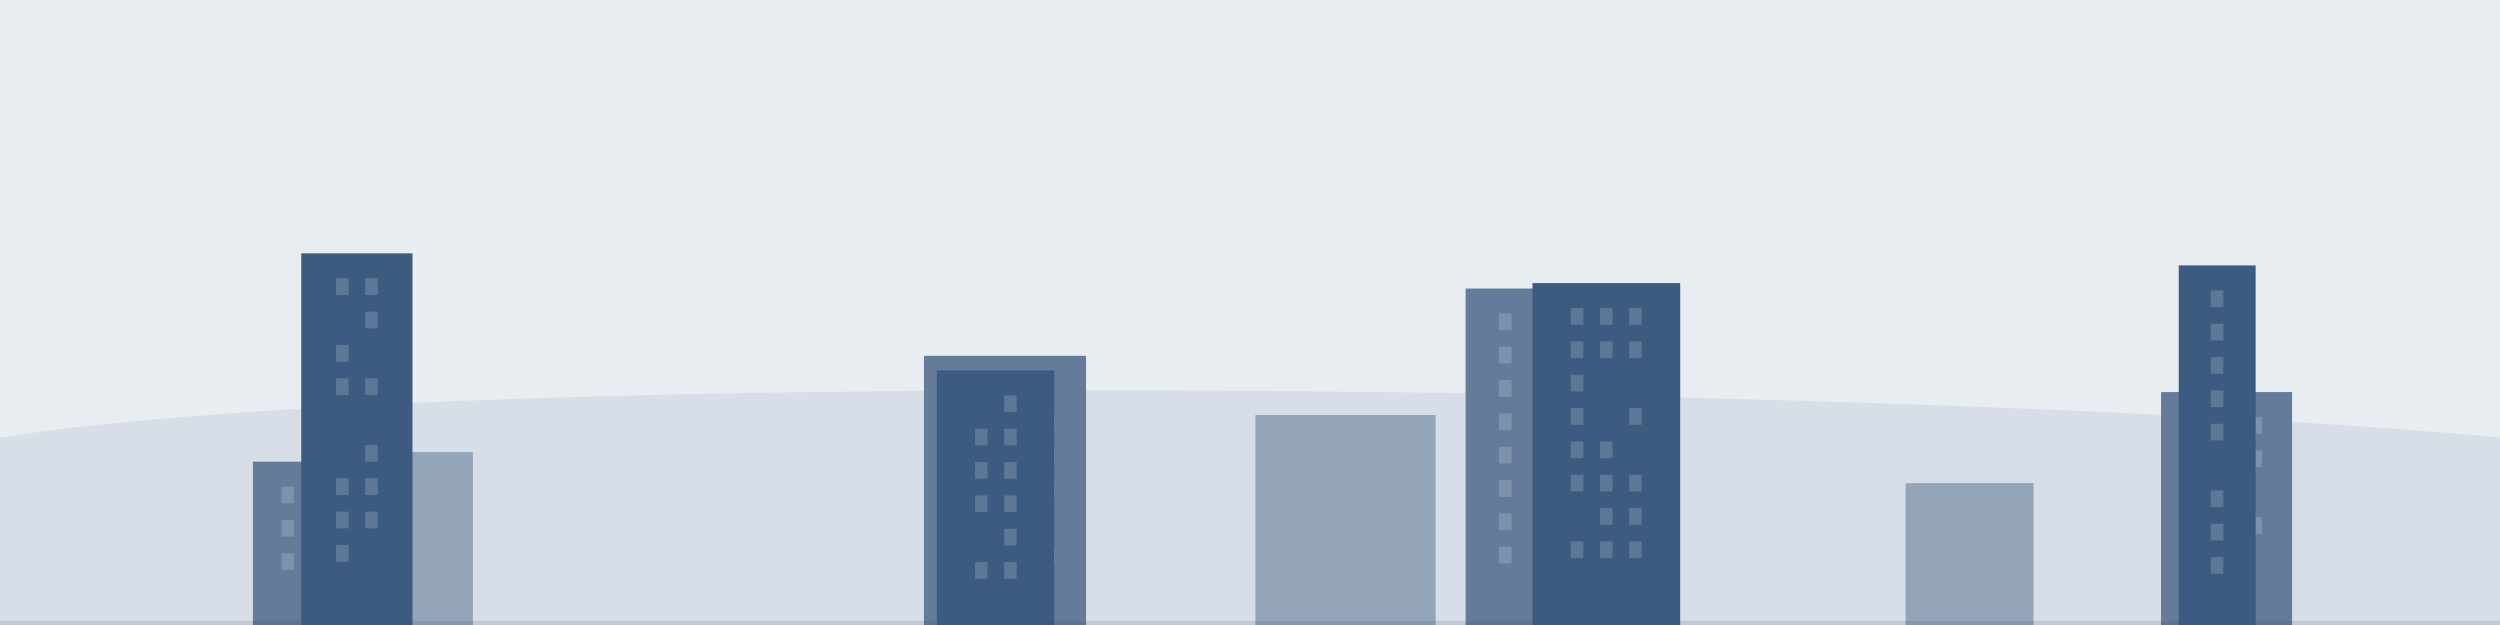
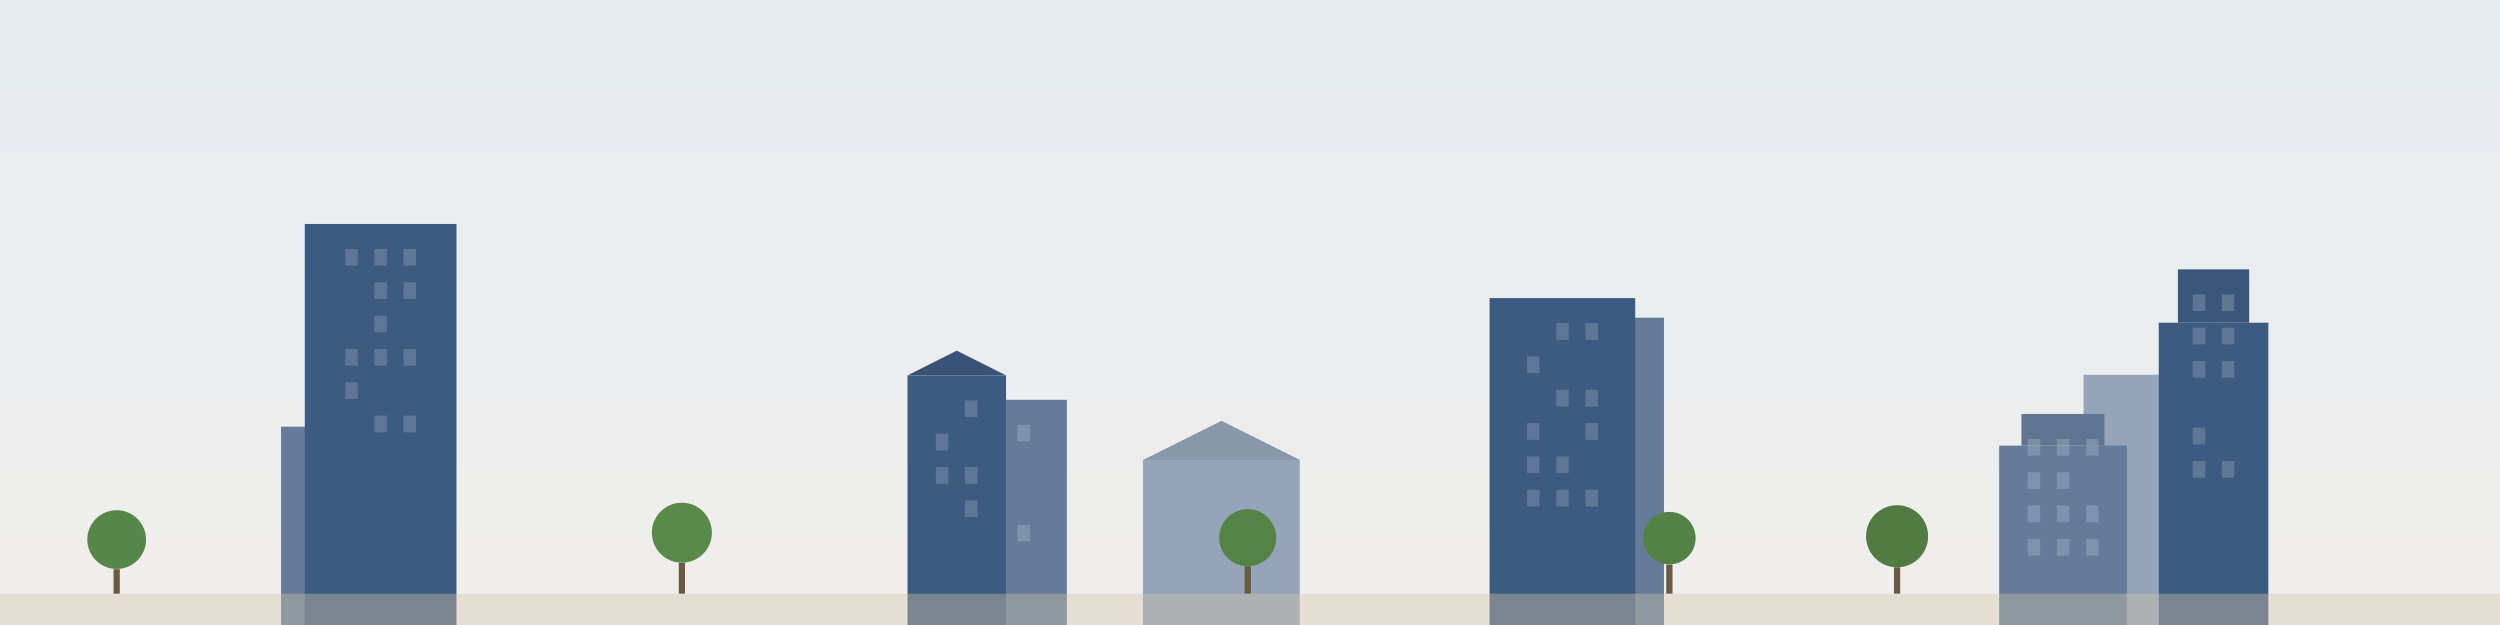
<svg xmlns="http://www.w3.org/2000/svg" viewBox="0 0 1200 300" width="1200" height="300">
-   <rect width="1200" height="300" fill="#e8edf2" />
-   <path d="M0 300 L0 210.0 C226.9 174.1, 946.0 185.9, 1200 210.0 L1200 300 Z" fill="#b1bdcc" opacity="0.3" />
-   <rect x="168.0" y="217.0" width="59.0" height="83.0" fill="#94a4b9" />
-   <rect x="602.6" y="199.2" width="86.5" height="100.8" fill="#94a4b9" />
-   <rect x="914.7" y="231.9" width="61.4" height="68.1" fill="#94a4b9" />
-   <rect x="121.4" y="221.6" width="75.4" height="78.4" fill="#647b99" />
-   <rect x="135.1" y="233.6" width="6" height="8" fill="#9aa9bd" opacity="0.5" />
-   <rect x="149.1" y="233.6" width="6" height="8" fill="#9aa9bd" opacity="0.5" />
-   <rect x="163.1" y="233.6" width="6" height="8" fill="#9aa9bd" opacity="0.5" />
-   <rect x="177.1" y="233.6" width="6" height="8" fill="#9aa9bd" opacity="0.5" />
-   <rect x="135.1" y="249.6" width="6" height="8" fill="#9aa9bd" opacity="0.5" />
-   <rect x="149.1" y="249.6" width="6" height="8" fill="#9aa9bd" opacity="0.5" />
-   <rect x="177.1" y="249.6" width="6" height="8" fill="#9aa9bd" opacity="0.5" />
-   <rect x="135.1" y="265.6" width="6" height="8" fill="#9aa9bd" opacity="0.5" />
-   <rect x="149.1" y="265.6" width="6" height="8" fill="#9aa9bd" opacity="0.5" />
-   <rect x="163.1" y="265.6" width="6" height="8" fill="#9aa9bd" opacity="0.5" />
-   <rect x="443.5" y="170.8" width="77.8" height="129.2" fill="#647b99" />
-   <rect x="458.4" y="182.8" width="6" height="8" fill="#9aa9bd" opacity="0.5" />
-   <rect x="472.4" y="182.8" width="6" height="8" fill="#9aa9bd" opacity="0.5" />
-   <rect x="486.4" y="182.8" width="6" height="8" fill="#9aa9bd" opacity="0.5" />
-   <rect x="458.4" y="198.8" width="6" height="8" fill="#9aa9bd" opacity="0.5" />
-   <rect x="486.4" y="198.8" width="6" height="8" fill="#9aa9bd" opacity="0.5" />
-   <rect x="500.4" y="198.8" width="6" height="8" fill="#9aa9bd" opacity="0.5" />
-   <rect x="472.4" y="214.8" width="6" height="8" fill="#9aa9bd" opacity="0.5" />
-   <rect x="486.4" y="214.8" width="6" height="8" fill="#9aa9bd" opacity="0.5" />
-   <rect x="500.4" y="214.8" width="6" height="8" fill="#9aa9bd" opacity="0.5" />
-   <rect x="472.4" y="230.8" width="6" height="8" fill="#9aa9bd" opacity="0.5" />
-   <rect x="486.4" y="230.8" width="6" height="8" fill="#9aa9bd" opacity="0.5" />
-   <rect x="500.4" y="230.8" width="6" height="8" fill="#9aa9bd" opacity="0.5" />
-   <rect x="458.4" y="246.8" width="6" height="8" fill="#9aa9bd" opacity="0.5" />
-   <rect x="472.4" y="246.8" width="6" height="8" fill="#9aa9bd" opacity="0.5" />
-   <rect x="486.4" y="246.8" width="6" height="8" fill="#9aa9bd" opacity="0.5" />
-   <rect x="458.4" y="262.8" width="6" height="8" fill="#9aa9bd" opacity="0.5" />
-   <rect x="472.4" y="262.8" width="6" height="8" fill="#9aa9bd" opacity="0.5" />
-   <rect x="486.4" y="262.8" width="6" height="8" fill="#9aa9bd" opacity="0.5" />
-   <rect x="500.4" y="262.8" width="6" height="8" fill="#9aa9bd" opacity="0.5" />
-   <rect x="703.5" y="138.5" width="37.9" height="161.5" fill="#647b99" />
-   <rect x="719.5" y="150.5" width="6" height="8" fill="#9aa9bd" opacity="0.5" />
-   <rect x="719.5" y="166.5" width="6" height="8" fill="#9aa9bd" opacity="0.5" />
-   <rect x="719.5" y="182.5" width="6" height="8" fill="#9aa9bd" opacity="0.5" />
-   <rect x="719.5" y="198.5" width="6" height="8" fill="#9aa9bd" opacity="0.5" />
-   <rect x="719.5" y="214.5" width="6" height="8" fill="#9aa9bd" opacity="0.5" />
-   <rect x="719.5" y="230.5" width="6" height="8" fill="#9aa9bd" opacity="0.5" />
-   <rect x="719.5" y="246.5" width="6" height="8" fill="#9aa9bd" opacity="0.5" />
-   <rect x="719.5" y="262.5" width="6" height="8" fill="#9aa9bd" opacity="0.5" />
-   <rect x="1037.3" y="188.2" width="62.9" height="111.8" fill="#647b99" />
-   <rect x="1051.8" y="200.2" width="6" height="8" fill="#9aa9bd" opacity="0.5" />
-   <rect x="1079.8" y="200.2" width="6" height="8" fill="#9aa9bd" opacity="0.5" />
-   <rect x="1065.8" y="216.2" width="6" height="8" fill="#9aa9bd" opacity="0.5" />
-   <rect x="1079.8" y="216.2" width="6" height="8" fill="#9aa9bd" opacity="0.5" />
-   <rect x="1051.8" y="232.2" width="6" height="8" fill="#9aa9bd" opacity="0.5" />
-   <rect x="1065.8" y="232.2" width="6" height="8" fill="#9aa9bd" opacity="0.5" />
-   <rect x="1065.8" y="248.2" width="6" height="8" fill="#9aa9bd" opacity="0.5" />
-   <rect x="1079.8" y="248.2" width="6" height="8" fill="#9aa9bd" opacity="0.5" />
-   <rect x="1051.8" y="264.2" width="6" height="8" fill="#9aa9bd" opacity="0.5" />
-   <rect x="144.6" y="121.6" width="53.4" height="178.4" fill="#3d5a80" />
-   <rect x="161.3" y="133.6" width="6" height="8" fill="#8194ac" opacity="0.5" />
-   <rect x="175.3" y="133.6" width="6" height="8" fill="#8194ac" opacity="0.5" />
-   <rect x="175.3" y="149.6" width="6" height="8" fill="#8194ac" opacity="0.5" />
-   <rect x="161.3" y="165.6" width="6" height="8" fill="#8194ac" opacity="0.5" />
-   <rect x="161.3" y="181.6" width="6" height="8" fill="#8194ac" opacity="0.5" />
-   <rect x="175.3" y="181.6" width="6" height="8" fill="#8194ac" opacity="0.5" />
-   <rect x="175.3" y="213.6" width="6" height="8" fill="#8194ac" opacity="0.5" />
-   <rect x="161.3" y="229.6" width="6" height="8" fill="#8194ac" opacity="0.5" />
-   <rect x="175.3" y="229.6" width="6" height="8" fill="#8194ac" opacity="0.5" />
-   <rect x="161.3" y="245.6" width="6" height="8" fill="#8194ac" opacity="0.5" />
-   <rect x="175.3" y="245.6" width="6" height="8" fill="#8194ac" opacity="0.5" />
-   <rect x="161.3" y="261.6" width="6" height="8" fill="#8194ac" opacity="0.5" />
-   <rect x="449.7" y="177.8" width="56.4" height="122.2" fill="#3d5a80" />
-   <rect x="482.0" y="189.8" width="6" height="8" fill="#8194ac" opacity="0.5" />
-   <rect x="468.0" y="205.8" width="6" height="8" fill="#8194ac" opacity="0.5" />
-   <rect x="482.0" y="205.8" width="6" height="8" fill="#8194ac" opacity="0.5" />
-   <rect x="468.0" y="221.8" width="6" height="8" fill="#8194ac" opacity="0.5" />
-   <rect x="482.0" y="221.8" width="6" height="8" fill="#8194ac" opacity="0.5" />
-   <rect x="468.0" y="237.8" width="6" height="8" fill="#8194ac" opacity="0.5" />
-   <rect x="482.0" y="237.8" width="6" height="8" fill="#8194ac" opacity="0.5" />
-   <rect x="482.0" y="253.8" width="6" height="8" fill="#8194ac" opacity="0.5" />
-   <rect x="468.0" y="269.8" width="6" height="8" fill="#8194ac" opacity="0.5" />
-   <rect x="482.0" y="269.8" width="6" height="8" fill="#8194ac" opacity="0.5" />
-   <rect x="735.6" y="135.9" width="70.9" height="164.1" fill="#3d5a80" />
-   <rect x="754.0" y="147.9" width="6" height="8" fill="#8194ac" opacity="0.5" />
-   <rect x="768.0" y="147.9" width="6" height="8" fill="#8194ac" opacity="0.5" />
-   <rect x="782.0" y="147.9" width="6" height="8" fill="#8194ac" opacity="0.5" />
-   <rect x="754.0" y="163.9" width="6" height="8" fill="#8194ac" opacity="0.5" />
-   <rect x="768.0" y="163.9" width="6" height="8" fill="#8194ac" opacity="0.5" />
-   <rect x="782.0" y="163.9" width="6" height="8" fill="#8194ac" opacity="0.5" />
-   <rect x="754.0" y="179.9" width="6" height="8" fill="#8194ac" opacity="0.5" />
-   <rect x="754.0" y="195.9" width="6" height="8" fill="#8194ac" opacity="0.5" />
-   <rect x="782.0" y="195.9" width="6" height="8" fill="#8194ac" opacity="0.5" />
-   <rect x="754.0" y="211.9" width="6" height="8" fill="#8194ac" opacity="0.5" />
-   <rect x="768.0" y="211.9" width="6" height="8" fill="#8194ac" opacity="0.5" />
-   <rect x="754.0" y="227.9" width="6" height="8" fill="#8194ac" opacity="0.5" />
-   <rect x="768.0" y="227.9" width="6" height="8" fill="#8194ac" opacity="0.5" />
-   <rect x="782.0" y="227.9" width="6" height="8" fill="#8194ac" opacity="0.5" />
-   <rect x="768.0" y="243.9" width="6" height="8" fill="#8194ac" opacity="0.5" />
-   <rect x="782.0" y="243.9" width="6" height="8" fill="#8194ac" opacity="0.5" />
-   <rect x="754.0" y="259.9" width="6" height="8" fill="#8194ac" opacity="0.5" />
-   <rect x="768.0" y="259.9" width="6" height="8" fill="#8194ac" opacity="0.5" />
-   <rect x="782.0" y="259.9" width="6" height="8" fill="#8194ac" opacity="0.5" />
-   <rect x="1045.8" y="127.4" width="36.9" height="172.6" fill="#3d5a80" />
-   <rect x="1061.2" y="139.4" width="6" height="8" fill="#8194ac" opacity="0.5" />
-   <rect x="1061.2" y="155.4" width="6" height="8" fill="#8194ac" opacity="0.5" />
-   <rect x="1061.2" y="171.4" width="6" height="8" fill="#8194ac" opacity="0.5" />
-   <rect x="1061.2" y="187.4" width="6" height="8" fill="#8194ac" opacity="0.5" />
-   <rect x="1061.2" y="203.4" width="6" height="8" fill="#8194ac" opacity="0.5" />
-   <rect x="1061.2" y="235.4" width="6" height="8" fill="#8194ac" opacity="0.5" />
-   <rect x="1061.2" y="251.4" width="6" height="8" fill="#8194ac" opacity="0.5" />
-   <rect x="1061.2" y="267.4" width="6" height="8" fill="#8194ac" opacity="0.5" />
-   <rect x="0" y="298" width="1200" height="2" fill="#375173" opacity="0.15" />
+   <defs>
+     <linearGradient id="skyGrad" x1="0" y1="0" x2="0" y2="1">
+       <stop offset="0%" stop-color="#e6ecf2" />
+       <stop offset="100%" stop-color="#f0eeec" />
+     </linearGradient>
+   </defs>
+   <rect width="1200" height="300" fill="url(#skyGrad)" />
+   <rect x="152.0" y="194.3" width="66.5" height="105.7" fill="#94a4b9" />
+   <rect x="548.6" y="220.8" width="75.3" height="79.2" fill="#94a4b9" />
+   <polygon points="548.6,220.8 586.3,202.0 624.0,220.8" fill="#8897aa" />
+   <rect x="1000.1" y="179.9" width="57.9" height="120.1" fill="#94a4b9" />
+   <rect x="134.9" y="204.8" width="62.9" height="95.2" fill="#647b99" />
+   <rect x="149.3" y="216.8" width="6" height="8" fill="#9aa9bd" opacity="0.5" />
+   <rect x="163.3" y="216.8" width="6" height="8" fill="#9aa9bd" opacity="0.5" />
+   <rect x="177.3" y="216.8" width="6" height="8" fill="#9aa9bd" opacity="0.5" />
+   <rect x="149.3" y="232.8" width="6" height="8" fill="#9aa9bd" opacity="0.5" />
+   <rect x="177.3" y="232.8" width="6" height="8" fill="#9aa9bd" opacity="0.5" />
+   <rect x="163.3" y="248.8" width="6" height="8" fill="#9aa9bd" opacity="0.5" />
+   <rect x="177.3" y="248.8" width="6" height="8" fill="#9aa9bd" opacity="0.5" />
+   <rect x="149.3" y="264.8" width="6" height="8" fill="#9aa9bd" opacity="0.5" />
+   <rect x="163.3" y="264.8" width="6" height="8" fill="#9aa9bd" opacity="0.5" />
+   <rect x="470.8" y="191.9" width="41.3" height="108.1" fill="#647b99" />
+   <rect x="488.4" y="203.9" width="6" height="8" fill="#9aa9bd" opacity="0.5" />
+   <rect x="488.4" y="251.9" width="6" height="8" fill="#9aa9bd" opacity="0.5" />
+   <rect x="763.5" y="152.5" width="35.2" height="147.5" fill="#647b99" />
+   <rect x="778.1" y="164.5" width="6" height="8" fill="#9aa9bd" opacity="0.5" />
+   <rect x="778.1" y="196.5" width="6" height="8" fill="#9aa9bd" opacity="0.5" />
+   <rect x="778.1" y="212.5" width="6" height="8" fill="#9aa9bd" opacity="0.5" />
+   <rect x="778.1" y="228.5" width="6" height="8" fill="#9aa9bd" opacity="0.5" />
+   <rect x="959.6" y="213.9" width="61.3" height="86.1" fill="#647b99" />
+   <rect x="970.3" y="198.7" width="39.8" height="15.2" fill="#5f7591" />
+   <rect x="973.3" y="210.7" width="6" height="8" fill="#9aa9bd" opacity="0.5" />
+   <rect x="987.3" y="210.7" width="6" height="8" fill="#9aa9bd" opacity="0.5" />
+   <rect x="1001.3" y="210.7" width="6" height="8" fill="#9aa9bd" opacity="0.5" />
+   <rect x="973.3" y="226.7" width="6" height="8" fill="#9aa9bd" opacity="0.5" />
+   <rect x="987.3" y="226.7" width="6" height="8" fill="#9aa9bd" opacity="0.5" />
+   <rect x="973.3" y="242.7" width="6" height="8" fill="#9aa9bd" opacity="0.5" />
+   <rect x="987.3" y="242.7" width="6" height="8" fill="#9aa9bd" opacity="0.5" />
+   <rect x="1001.3" y="242.7" width="6" height="8" fill="#9aa9bd" opacity="0.5" />
+   <rect x="973.3" y="258.7" width="6" height="8" fill="#9aa9bd" opacity="0.5" />
+   <rect x="987.3" y="258.7" width="6" height="8" fill="#9aa9bd" opacity="0.5" />
+   <rect x="1001.3" y="258.7" width="6" height="8" fill="#9aa9bd" opacity="0.5" />
+   <rect x="146.3" y="107.5" width="72.8" height="192.5" fill="#3d5a80" />
+   <rect x="165.7" y="119.5" width="6" height="8" fill="#8194ac" opacity="0.5" />
+   <rect x="179.7" y="119.5" width="6" height="8" fill="#8194ac" opacity="0.5" />
+   <rect x="193.7" y="119.5" width="6" height="8" fill="#8194ac" opacity="0.5" />
+   <rect x="179.7" y="135.5" width="6" height="8" fill="#8194ac" opacity="0.5" />
+   <rect x="193.7" y="135.5" width="6" height="8" fill="#8194ac" opacity="0.5" />
+   <rect x="179.7" y="151.5" width="6" height="8" fill="#8194ac" opacity="0.5" />
+   <rect x="165.7" y="167.5" width="6" height="8" fill="#8194ac" opacity="0.5" />
+   <rect x="179.7" y="167.5" width="6" height="8" fill="#8194ac" opacity="0.5" />
+   <rect x="193.7" y="167.5" width="6" height="8" fill="#8194ac" opacity="0.5" />
+   <rect x="165.7" y="183.5" width="6" height="8" fill="#8194ac" opacity="0.5" />
+   <rect x="179.7" y="199.5" width="6" height="8" fill="#8194ac" opacity="0.5" />
+   <rect x="193.7" y="199.5" width="6" height="8" fill="#8194ac" opacity="0.5" />
+   <rect x="435.6" y="180.2" width="47.3" height="119.8" fill="#3d5a80" />
+   <polygon points="435.6,180.2 459.2,168.3 482.9,180.2" fill="#385376" />
+   <rect x="463.2" y="192.2" width="6" height="8" fill="#8194ac" opacity="0.5" />
+   <rect x="449.2" y="208.2" width="6" height="8" fill="#8194ac" opacity="0.5" />
+   <rect x="449.2" y="224.2" width="6" height="8" fill="#8194ac" opacity="0.5" />
+   <rect x="463.2" y="224.2" width="6" height="8" fill="#8194ac" opacity="0.5" />
+   <rect x="463.2" y="240.2" width="6" height="8" fill="#8194ac" opacity="0.5" />
+   <rect x="715.0" y="143.1" width="69.9" height="156.9" fill="#3d5a80" />
+   <rect x="747.0" y="155.1" width="6" height="8" fill="#8194ac" opacity="0.5" />
+   <rect x="761.0" y="155.1" width="6" height="8" fill="#8194ac" opacity="0.5" />
+   <rect x="733.0" y="171.1" width="6" height="8" fill="#8194ac" opacity="0.5" />
+   <rect x="747.0" y="187.1" width="6" height="8" fill="#8194ac" opacity="0.5" />
+   <rect x="761.0" y="187.1" width="6" height="8" fill="#8194ac" opacity="0.5" />
+   <rect x="733.0" y="203.1" width="6" height="8" fill="#8194ac" opacity="0.5" />
+   <rect x="761.0" y="203.1" width="6" height="8" fill="#8194ac" opacity="0.5" />
+   <rect x="733.0" y="219.1" width="6" height="8" fill="#8194ac" opacity="0.5" />
+   <rect x="747.0" y="219.1" width="6" height="8" fill="#8194ac" opacity="0.5" />
+   <rect x="733.0" y="235.1" width="6" height="8" fill="#8194ac" opacity="0.5" />
+   <rect x="747.0" y="235.1" width="6" height="8" fill="#8194ac" opacity="0.5" />
+   <rect x="761.0" y="235.1" width="6" height="8" fill="#8194ac" opacity="0.5" />
+   <rect x="1036.2" y="154.9" width="52.6" height="145.1" fill="#3d5a80" />
+   <rect x="1045.4" y="129.3" width="34.2" height="25.6" fill="#3a567a" />
+   <rect x="1052.5" y="141.3" width="6" height="8" fill="#8194ac" opacity="0.5" />
+   <rect x="1066.5" y="141.3" width="6" height="8" fill="#8194ac" opacity="0.5" />
+   <rect x="1052.5" y="157.3" width="6" height="8" fill="#8194ac" opacity="0.5" />
+   <rect x="1066.5" y="157.3" width="6" height="8" fill="#8194ac" opacity="0.5" />
+   <rect x="1052.5" y="173.3" width="6" height="8" fill="#8194ac" opacity="0.5" />
+   <rect x="1066.5" y="173.3" width="6" height="8" fill="#8194ac" opacity="0.5" />
+   <rect x="1052.5" y="205.3" width="6" height="8" fill="#8194ac" opacity="0.5" />
+   <rect x="1052.5" y="221.3" width="6" height="8" fill="#8194ac" opacity="0.5" />
+   <rect x="1066.5" y="221.3" width="6" height="8" fill="#8194ac" opacity="0.5" />
+   <line x1="327.3" y1="285.0" x2="327.3" y2="270.1" stroke="#6b5a42" stroke-width="3" />
+   <circle cx="327.3" cy="255.7" r="14.4" fill="#598a49" />
+   <line x1="598.9" y1="285.0" x2="598.9" y2="271.8" stroke="#6b5a42" stroke-width="3" />
+   <circle cx="598.9" cy="258.1" r="13.7" fill="#548345" />
+   <line x1="910.6" y1="285.0" x2="910.6" y2="272.3" stroke="#6b5a42" stroke-width="3" />
+   <circle cx="910.6" cy="257.4" r="14.9" fill="#507c41" />
+   <line x1="56.0" y1="285.0" x2="56.0" y2="273.2" stroke="#6b5a42" stroke-width="3" />
+   <circle cx="56.0" cy="259.0" r="14.1" fill="#578748" />
+   <line x1="801.3" y1="285.0" x2="801.3" y2="271.0" stroke="#6b5a42" stroke-width="3" />
+   <circle cx="801.3" cy="258.3" r="12.6" fill="#538245" />
+   <rect x="0" y="285" width="1200" height="15" fill="#d4c5a9" opacity="0.4" />
</svg>
